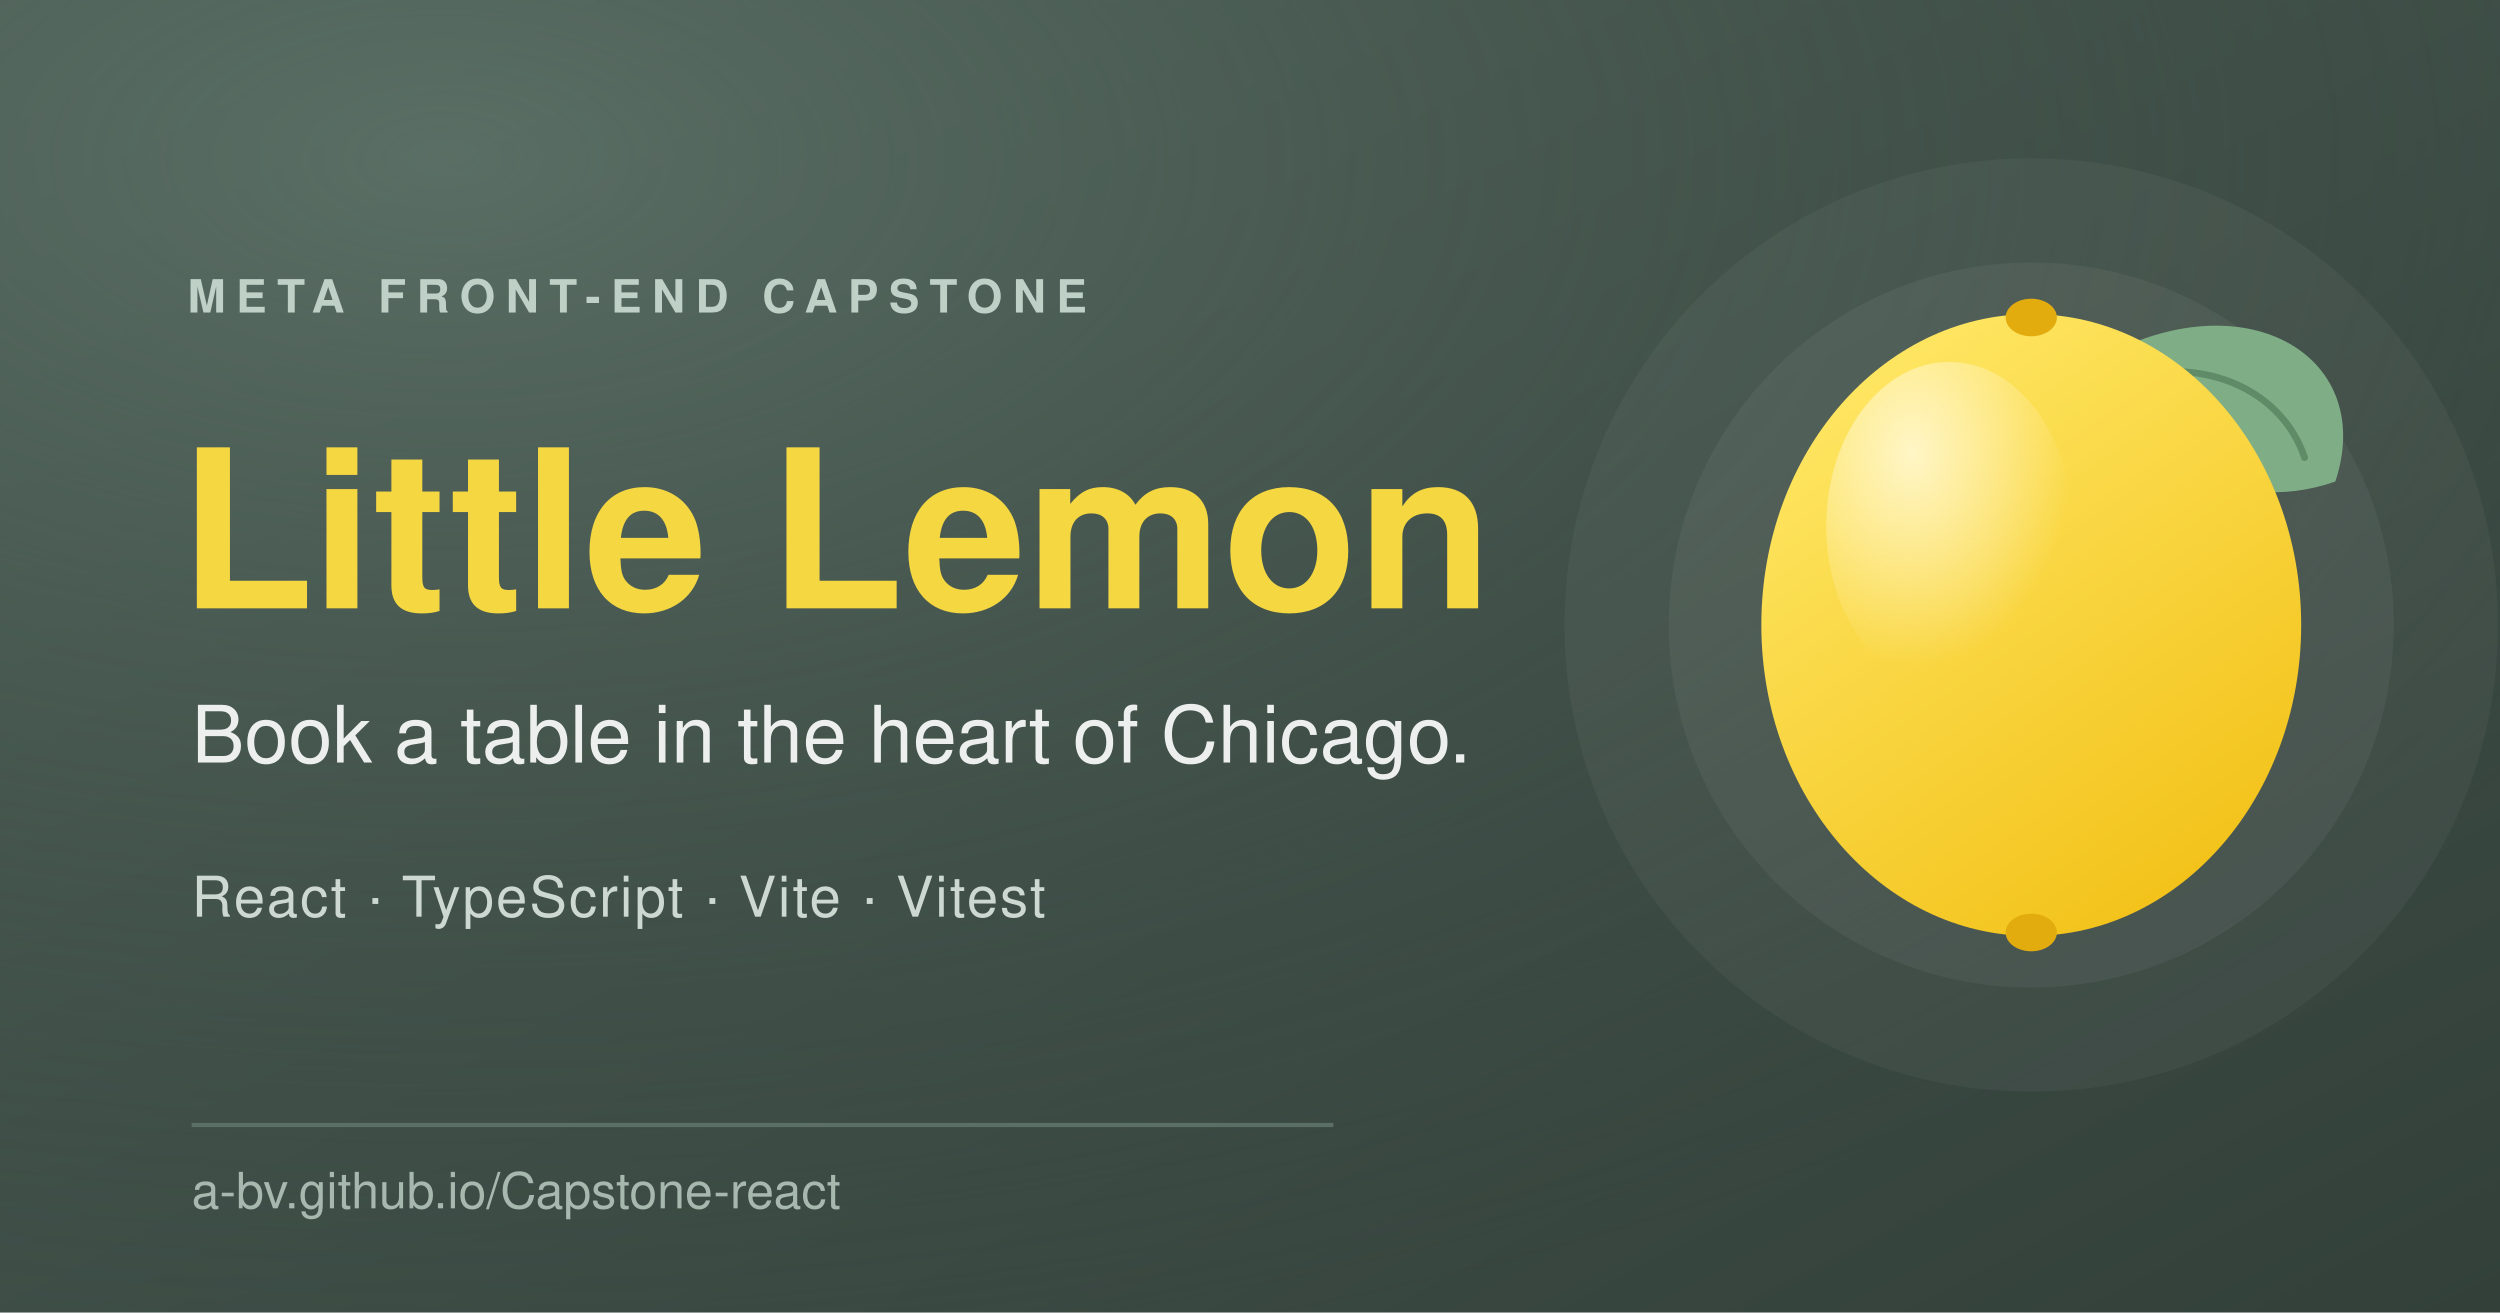
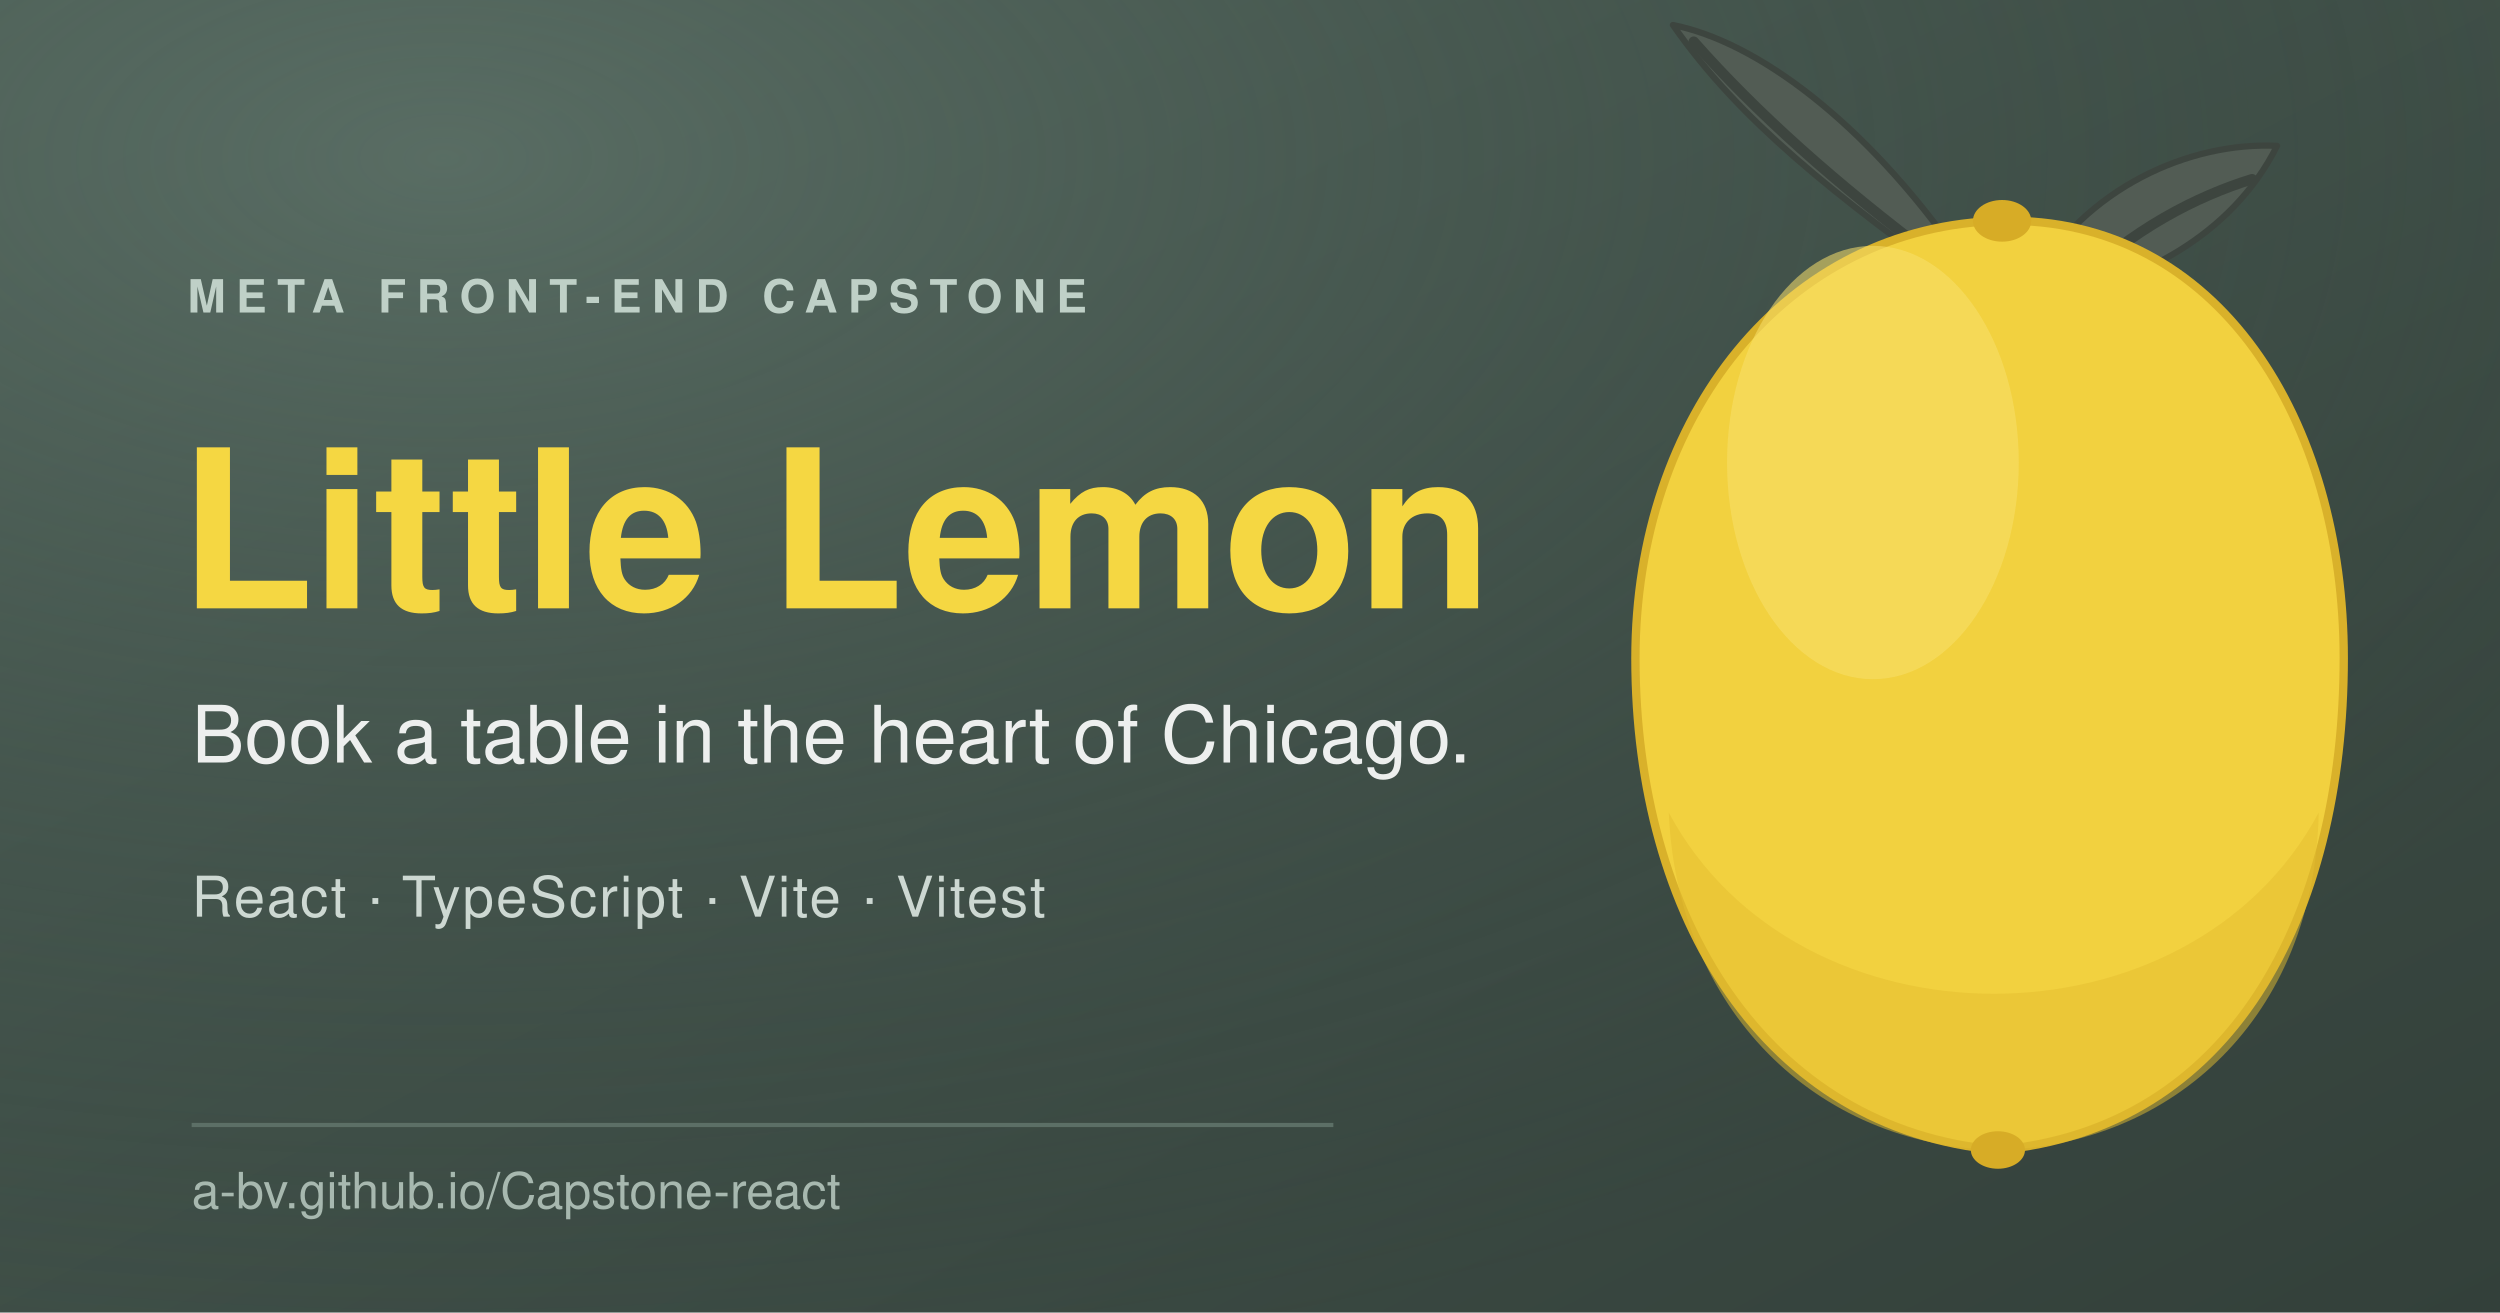
<svg xmlns="http://www.w3.org/2000/svg" width="1200" height="630" viewBox="0 0 1200 630">
  <defs>
    <linearGradient id="bg" x1="0" y1="0" x2="1" y2="1">
      <stop offset="0" stop-color="#4a5d54" />
      <stop offset="1" stop-color="#33403a" />
    </linearGradient>
    <radialGradient id="glow" cx="0.18" cy="0.12" r="0.95">
-       <stop offset="0" stop-color="#657a70" stop-opacity="0.65" />
+       <stop offset="0" stop-color="#657a70" stop-opacity="0.6" />
      <stop offset="1" stop-color="#33403a" stop-opacity="0" />
-     </radialGradient>
-     <linearGradient id="lemon" x1="0.2" y1="0" x2="0.8" y2="1">
-       <stop offset="0" stop-color="#ffe867" />
-       <stop offset="1" stop-color="#f2c015" />
-     </linearGradient>
-     <radialGradient id="lemonHi" cx="0.35" cy="0.28" r="0.65">
-       <stop offset="0" stop-color="#fff7cc" stop-opacity="0.95" />
-       <stop offset="1" stop-color="#fff7cc" stop-opacity="0" />
    </radialGradient>
  </defs>
  <rect width="1200" height="630" fill="url(#bg)" />
  <rect width="1200" height="630" fill="url(#glow)" />
-   <circle cx="975" cy="300" r="224" fill="#ffffff" opacity="0.04" />
-   <circle cx="975" cy="300" r="174" fill="#ffffff" opacity="0.05" />
-   <g transform="translate(975 300) scale(0.82)">
-     <path d="M 44 -158 C 128 -202 202 -156 178 -84 C 116 -62 48 -100 44 -158 Z" fill="#7fae86" />
-     <path d="M 60 -146 C 108 -156 148 -134 160 -98" stroke="#5f8c67" stroke-width="4" fill="none" stroke-linecap="round" />
-     <ellipse cx="0" cy="0" rx="158" ry="182" fill="url(#lemon)" />
-     <ellipse cx="0" cy="-180" rx="15" ry="11" fill="#e2ac0f" />
-     <ellipse cx="0" cy="180" rx="15" ry="11" fill="#e2ac0f" />
-     <ellipse cx="-48" cy="-58" rx="72" ry="96" fill="url(#lemonHi)" />
+   <g transform="translate(955 320)">
+     <g fill="#525c54" stroke="#3d453f" stroke-width="3" stroke-linejoin="round">
+       <path d="M -10 -180 C -74 -226 -120 -262 -152 -308 C -112 -300 -60 -262 -14 -196 Z" />
+       <path d="M 20 -184 C 46 -230 96 -252 138 -250 C 116 -206 70 -184 32 -178 Z" />
+     </g>
+     <path d="M -26 -196 C -74 -232 -112 -266 -142 -300" stroke="#3d453f" stroke-width="5" fill="none" stroke-linecap="round" />
+     <path d="M 40 -182 C 68 -210 100 -226 126 -234" stroke="#3d453f" stroke-width="5" fill="none" stroke-linecap="round" />
+     <path d="M 6 -214 C 110 -216 170 -118 170 -4 C 170 120 116 222 4 232              C -108 222 -170 120 -170 -4 C -170 -120 -98 -212 6 -214 Z" fill="#f2d13f" stroke="#d9b12a" stroke-width="4" />
+     <path d="M -154 70 C -92 186 96 186 158 70 C 156 168 88 230 4 232              C -84 230 -150 164 -154 70 Z" fill="#e4bd2f" opacity="0.5" />
+     <ellipse cx="-56" cy="-98" rx="70" ry="104" fill="#f8e06c" opacity="0.55" />
+     <ellipse cx="6" cy="-214" rx="14" ry="10" fill="#d7ac26" />
+     <ellipse cx="4" cy="232" rx="13" ry="9" fill="#d7ac26" />
  </g>
  <text x="90" y="150" font-family="Helvetica, Arial, sans-serif" font-size="22" letter-spacing="5" font-weight="700" fill="#bfd0c7">META FRONT-END CAPSTONE</text>
  <text x="86" y="292" font-family="Helvetica, Arial, sans-serif" font-size="106" font-weight="800" fill="#f5d742">Little Lemon</text>
  <text x="92" y="366" font-family="Helvetica, Arial, sans-serif" font-size="38" fill="#edefee">Book a table in the heart of Chicago.</text>
  <text x="92" y="440" font-family="Helvetica, Arial, sans-serif" font-size="27" letter-spacing="1" fill="#cdd8d2">React · TypeScript · Vite · Vitest</text>
  <line x1="92" y1="540" x2="640" y2="540" stroke="#5c6f66" stroke-width="2" />
  <text x="92" y="580" font-family="Helvetica, Arial, sans-serif" font-size="24" fill="#a7b8af">a-bv.github.io/Capstone-react</text>
</svg>
